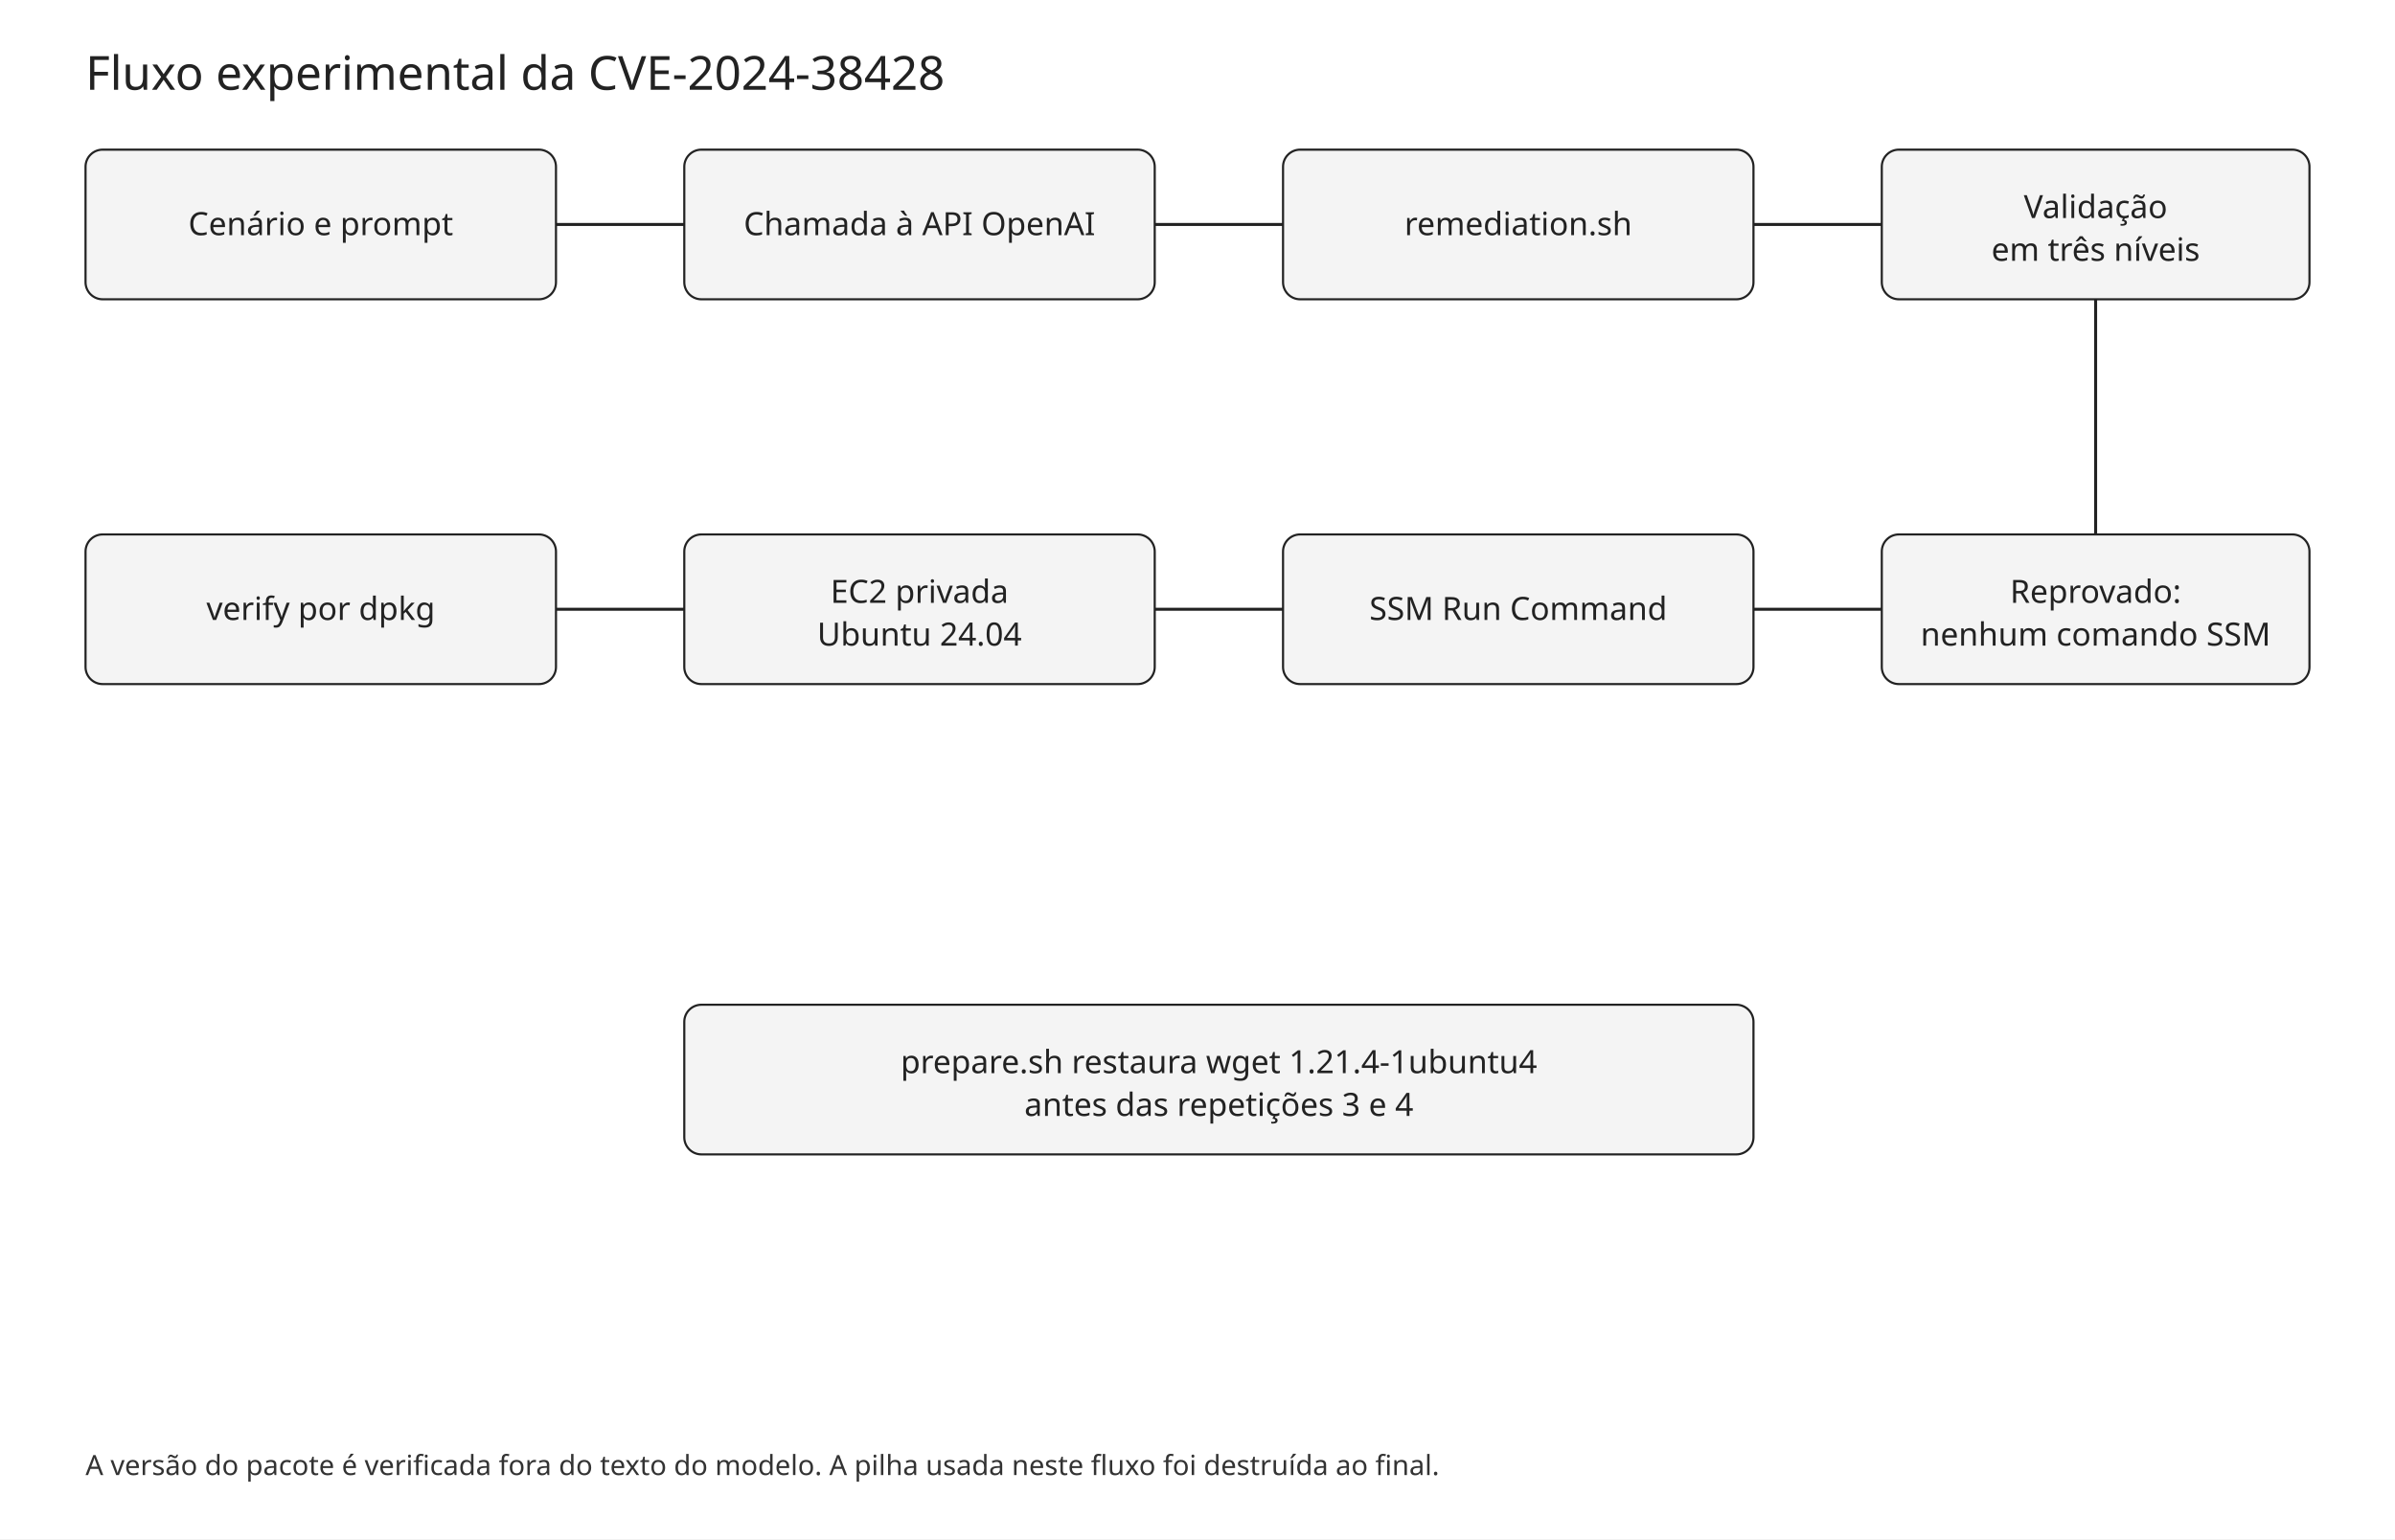
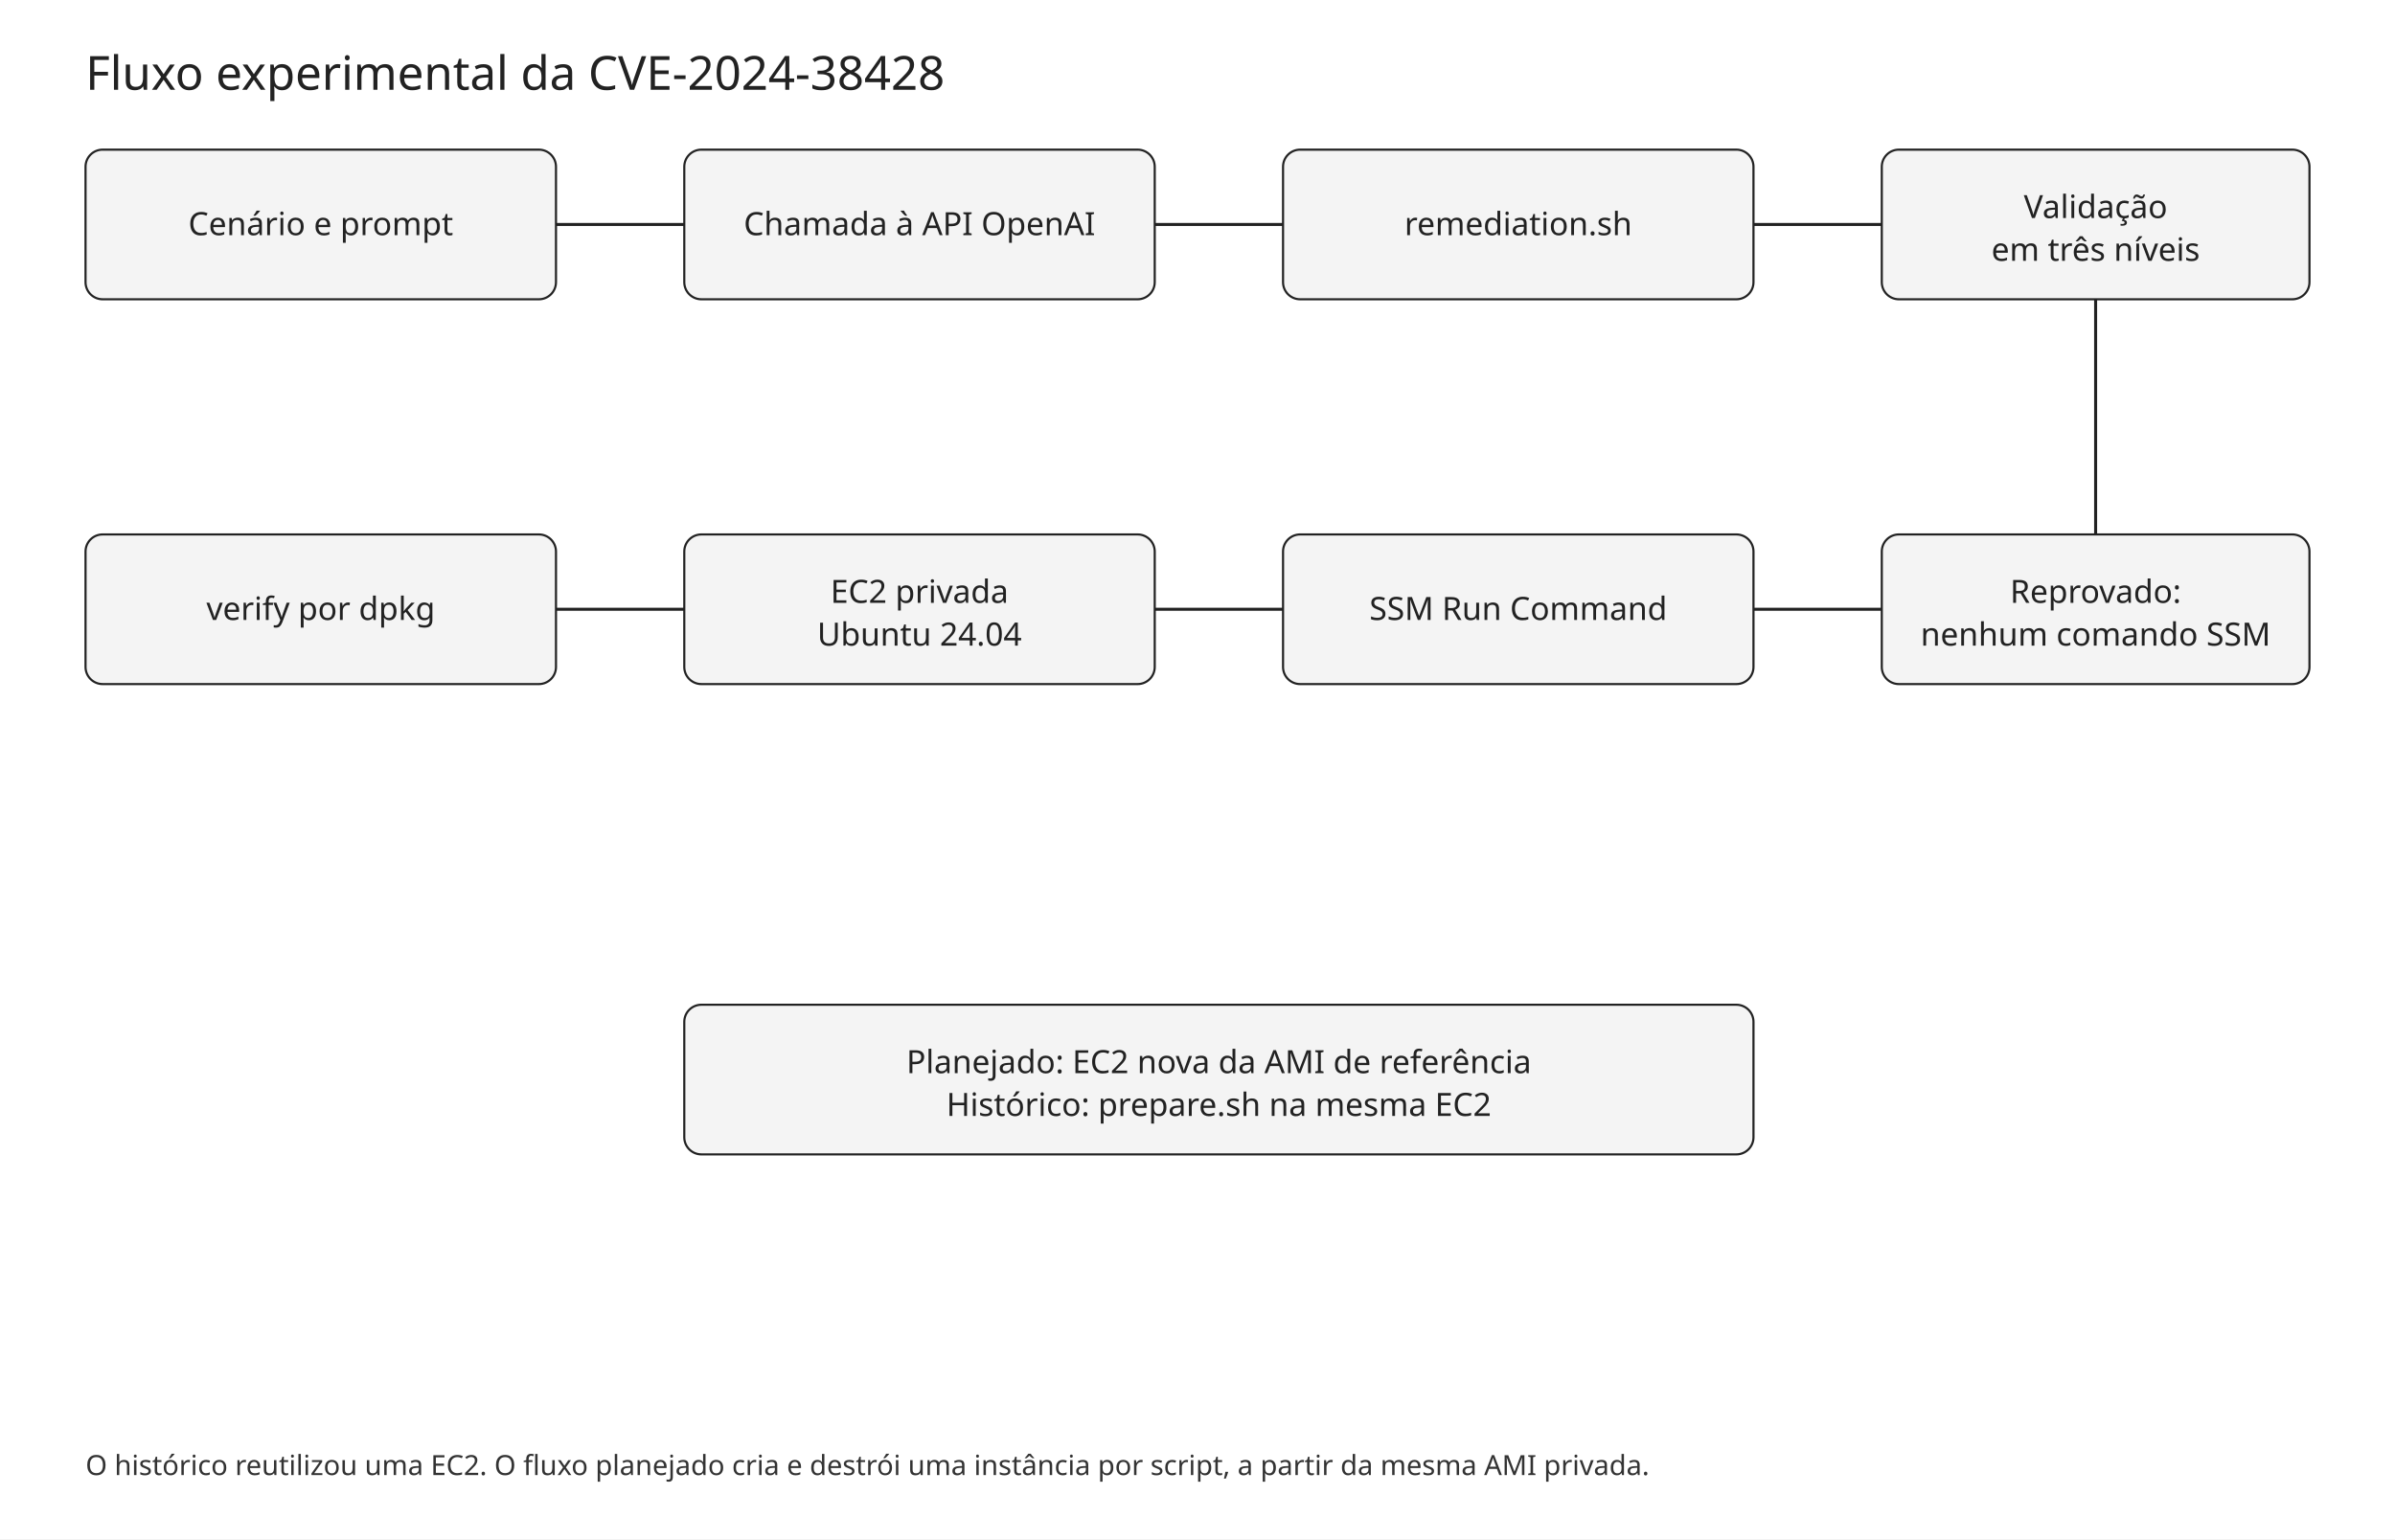
<svg xmlns="http://www.w3.org/2000/svg" width="1120" height="720" viewBox="0 0 1120 720">
  <rect width="1120" height="720" fill="#ffffff" />
  <text x="40" y="42" font-family="sans-serif" font-size="22" fill="#222222">Fluxo experimental da CVE-2024-38428</text>
  <g font-family="sans-serif" font-size="15" fill="#222222" text-anchor="middle">
    <rect x="40" y="70" width="220" height="70" rx="8" fill="#f4f4f4" stroke="#222222" />
    <text x="150" y="110">Cenário e prompt</text>
    <rect x="320" y="70" width="220" height="70" rx="8" fill="#f4f4f4" stroke="#222222" />
    <text x="430" y="110">Chamada à API OpenAI</text>
    <rect x="600" y="70" width="220" height="70" rx="8" fill="#f4f4f4" stroke="#222222" />
    <text x="710" y="110">remediation.sh</text>
    <rect x="880" y="70" width="200" height="70" rx="8" fill="#f4f4f4" stroke="#222222" />
    <text x="980" y="102">Validação</text>
    <text x="980" y="122">em três níveis</text>
    <rect x="880" y="250" width="200" height="70" rx="8" fill="#f4f4f4" stroke="#222222" />
    <text x="980" y="282">Reprovado:</text>
    <text x="980" y="302">nenhum comando SSM</text>
    <rect x="600" y="250" width="220" height="70" rx="8" fill="#f4f4f4" stroke="#222222" />
    <text x="710" y="290">SSM Run Command</text>
    <rect x="320" y="250" width="220" height="70" rx="8" fill="#f4f4f4" stroke="#222222" />
    <text x="430" y="282">EC2 privada</text>
    <text x="430" y="302">Ubuntu 24.04</text>
    <rect x="40" y="250" width="220" height="70" rx="8" fill="#f4f4f4" stroke="#222222" />
    <text x="150" y="290">verify por dpkg</text>
    <rect x="320" y="470" width="500" height="70" rx="8" fill="#f4f4f4" stroke="#222222" />
-     <text x="570" y="502">prepare.sh restaura wget 1.21.4-1ubuntu4</text>
-     <text x="570" y="522">antes das repetições 3 e 4</text>
+     <text x="570" y="502">Planejado: EC2 nova da AMI de referência</text>
+     <text x="570" y="522">Histórico: prepare.sh na mesma EC2</text>
  </g>
  <g stroke="#222222" fill="none" stroke-width="1.4">
    <path d="M260 105 H320" />
    <path d="M540 105 H600" />
    <path d="M820 105 H880" />
    <path d="M980 140 V250" />
    <path d="M880 285 H820" />
    <path d="M600 285 H540" />
    <path d="M320 285 H260" />
  </g>
-   <text x="40" y="690" font-family="sans-serif" font-size="13" fill="#333333">A versão do pacote é verificada fora do texto do modelo. A pilha usada neste fluxo foi destruída ao final.</text>
+   <text x="40" y="690" font-family="sans-serif" font-size="13" fill="#333333">O histórico reutilizou uma EC2. O fluxo planejado cria e destrói uma instância por script, a partir da mesma AMI privada.</text>
</svg>
